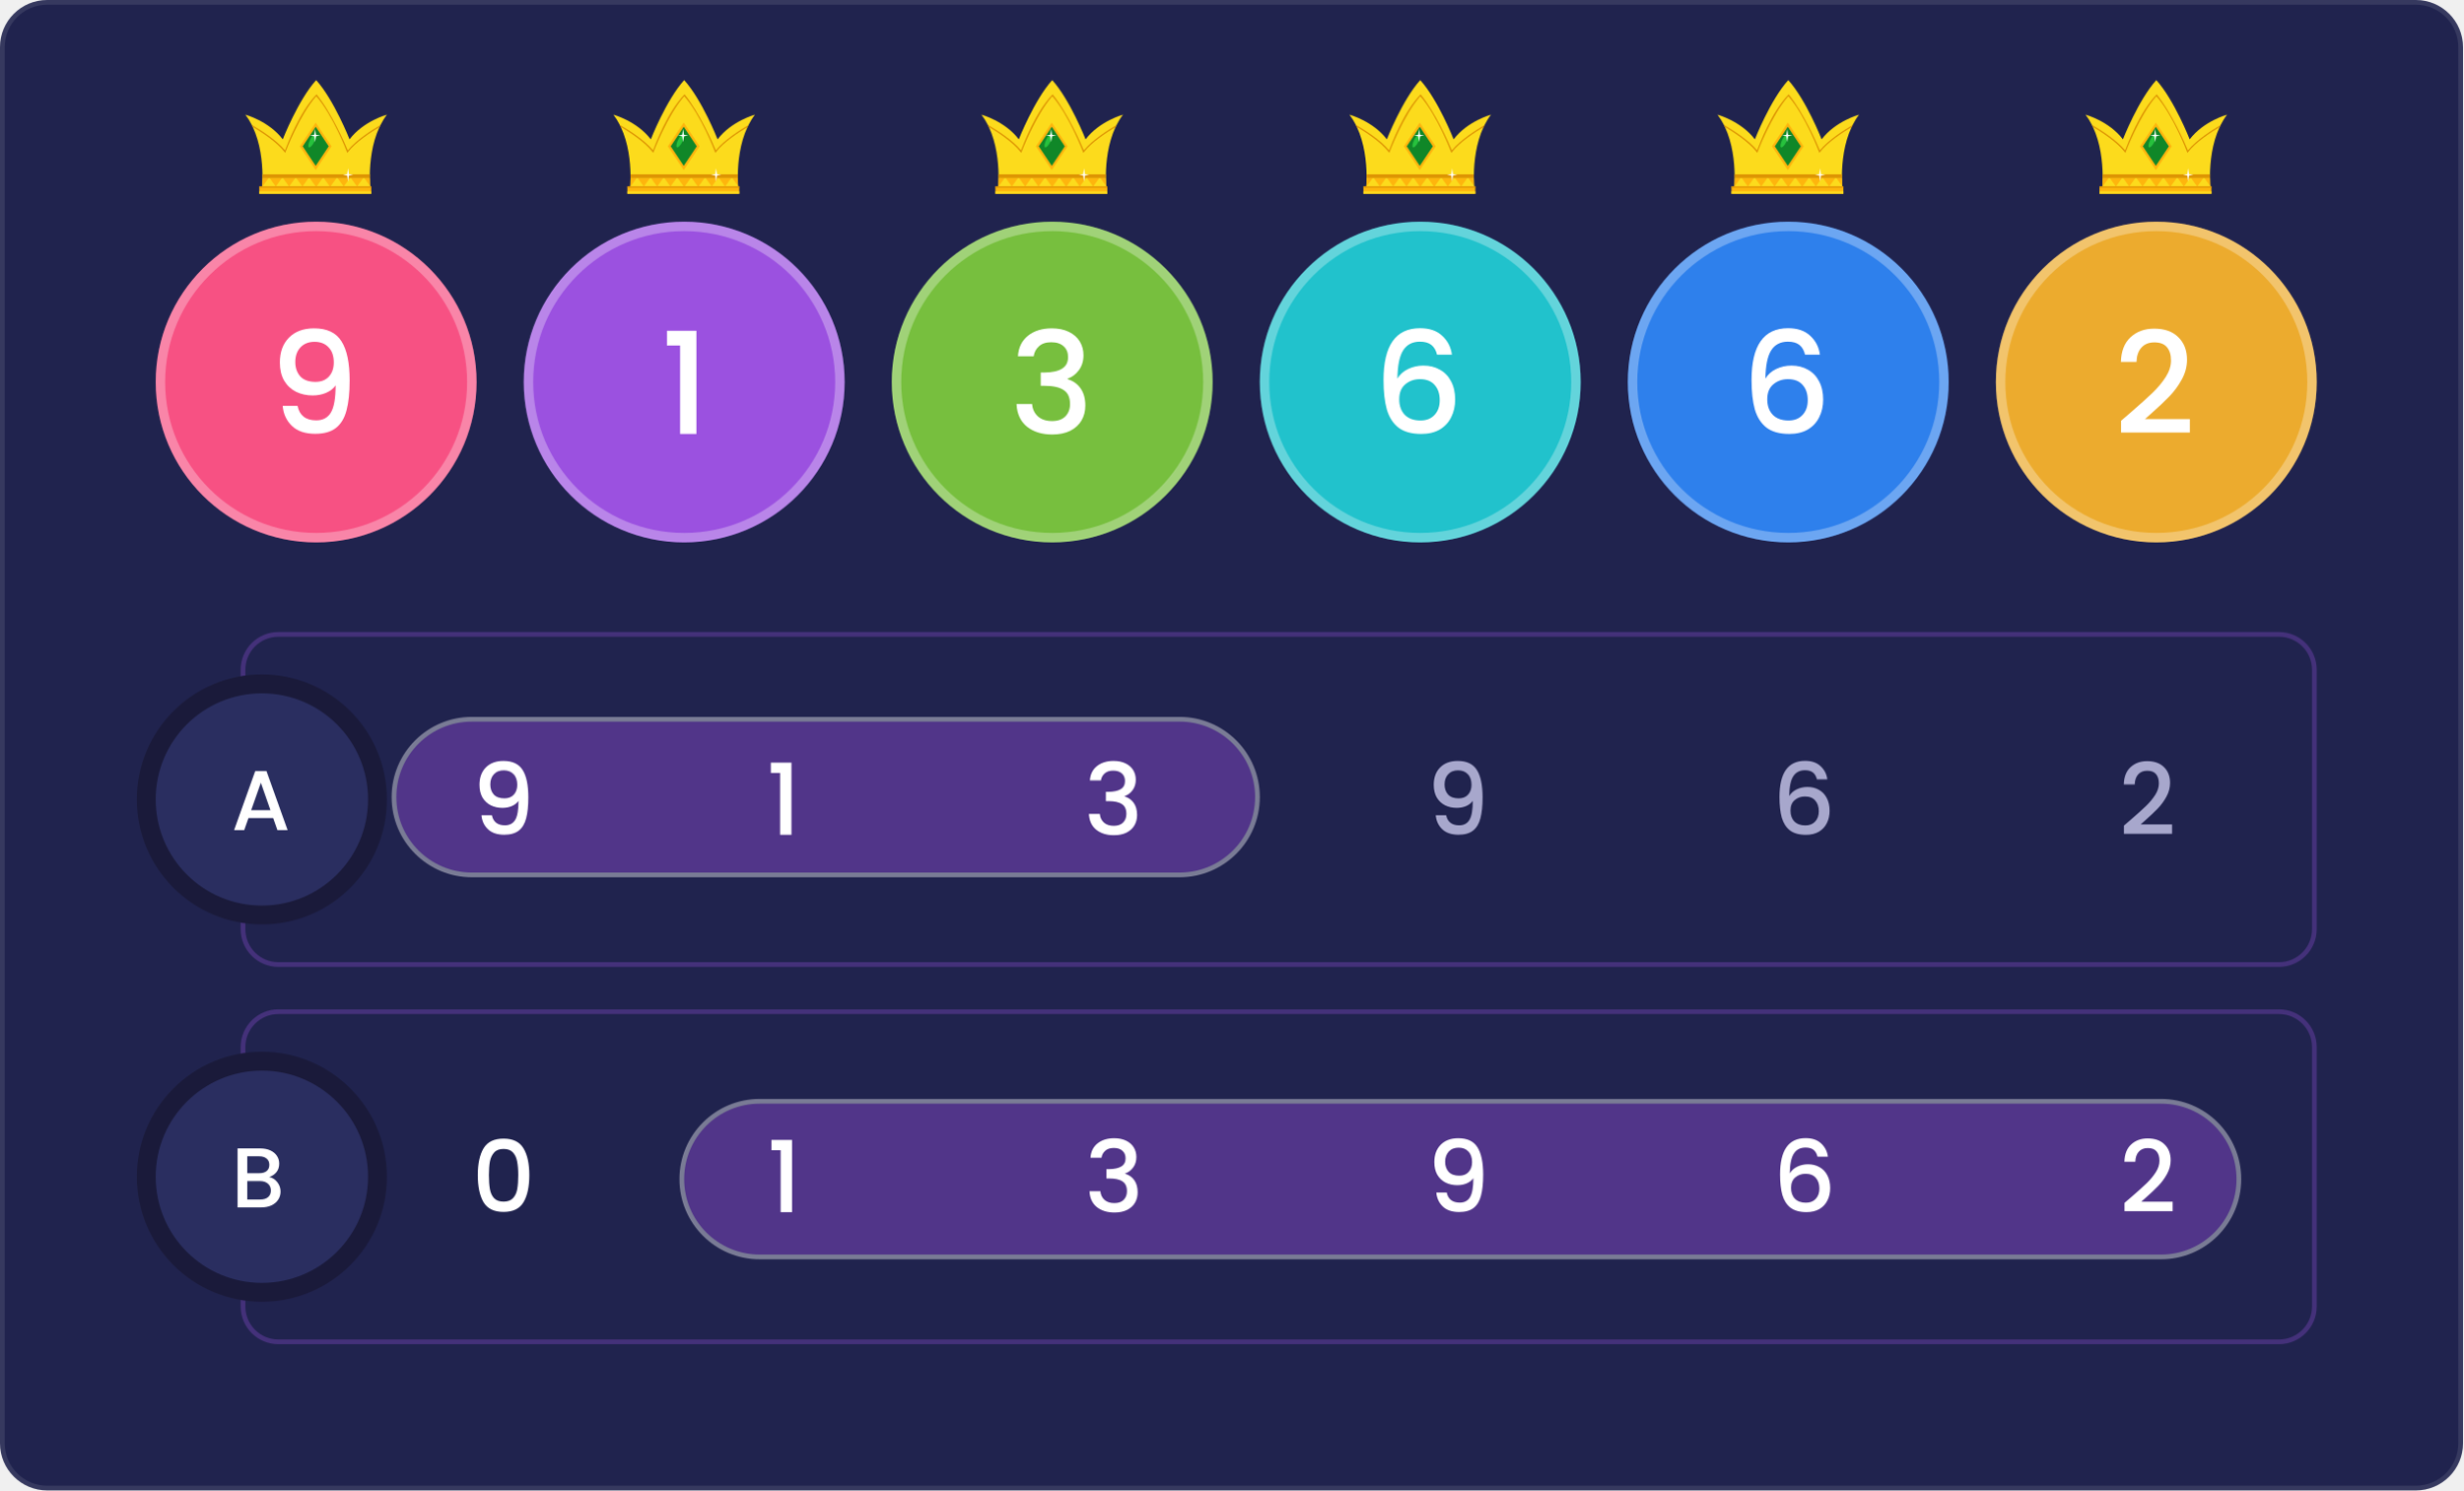
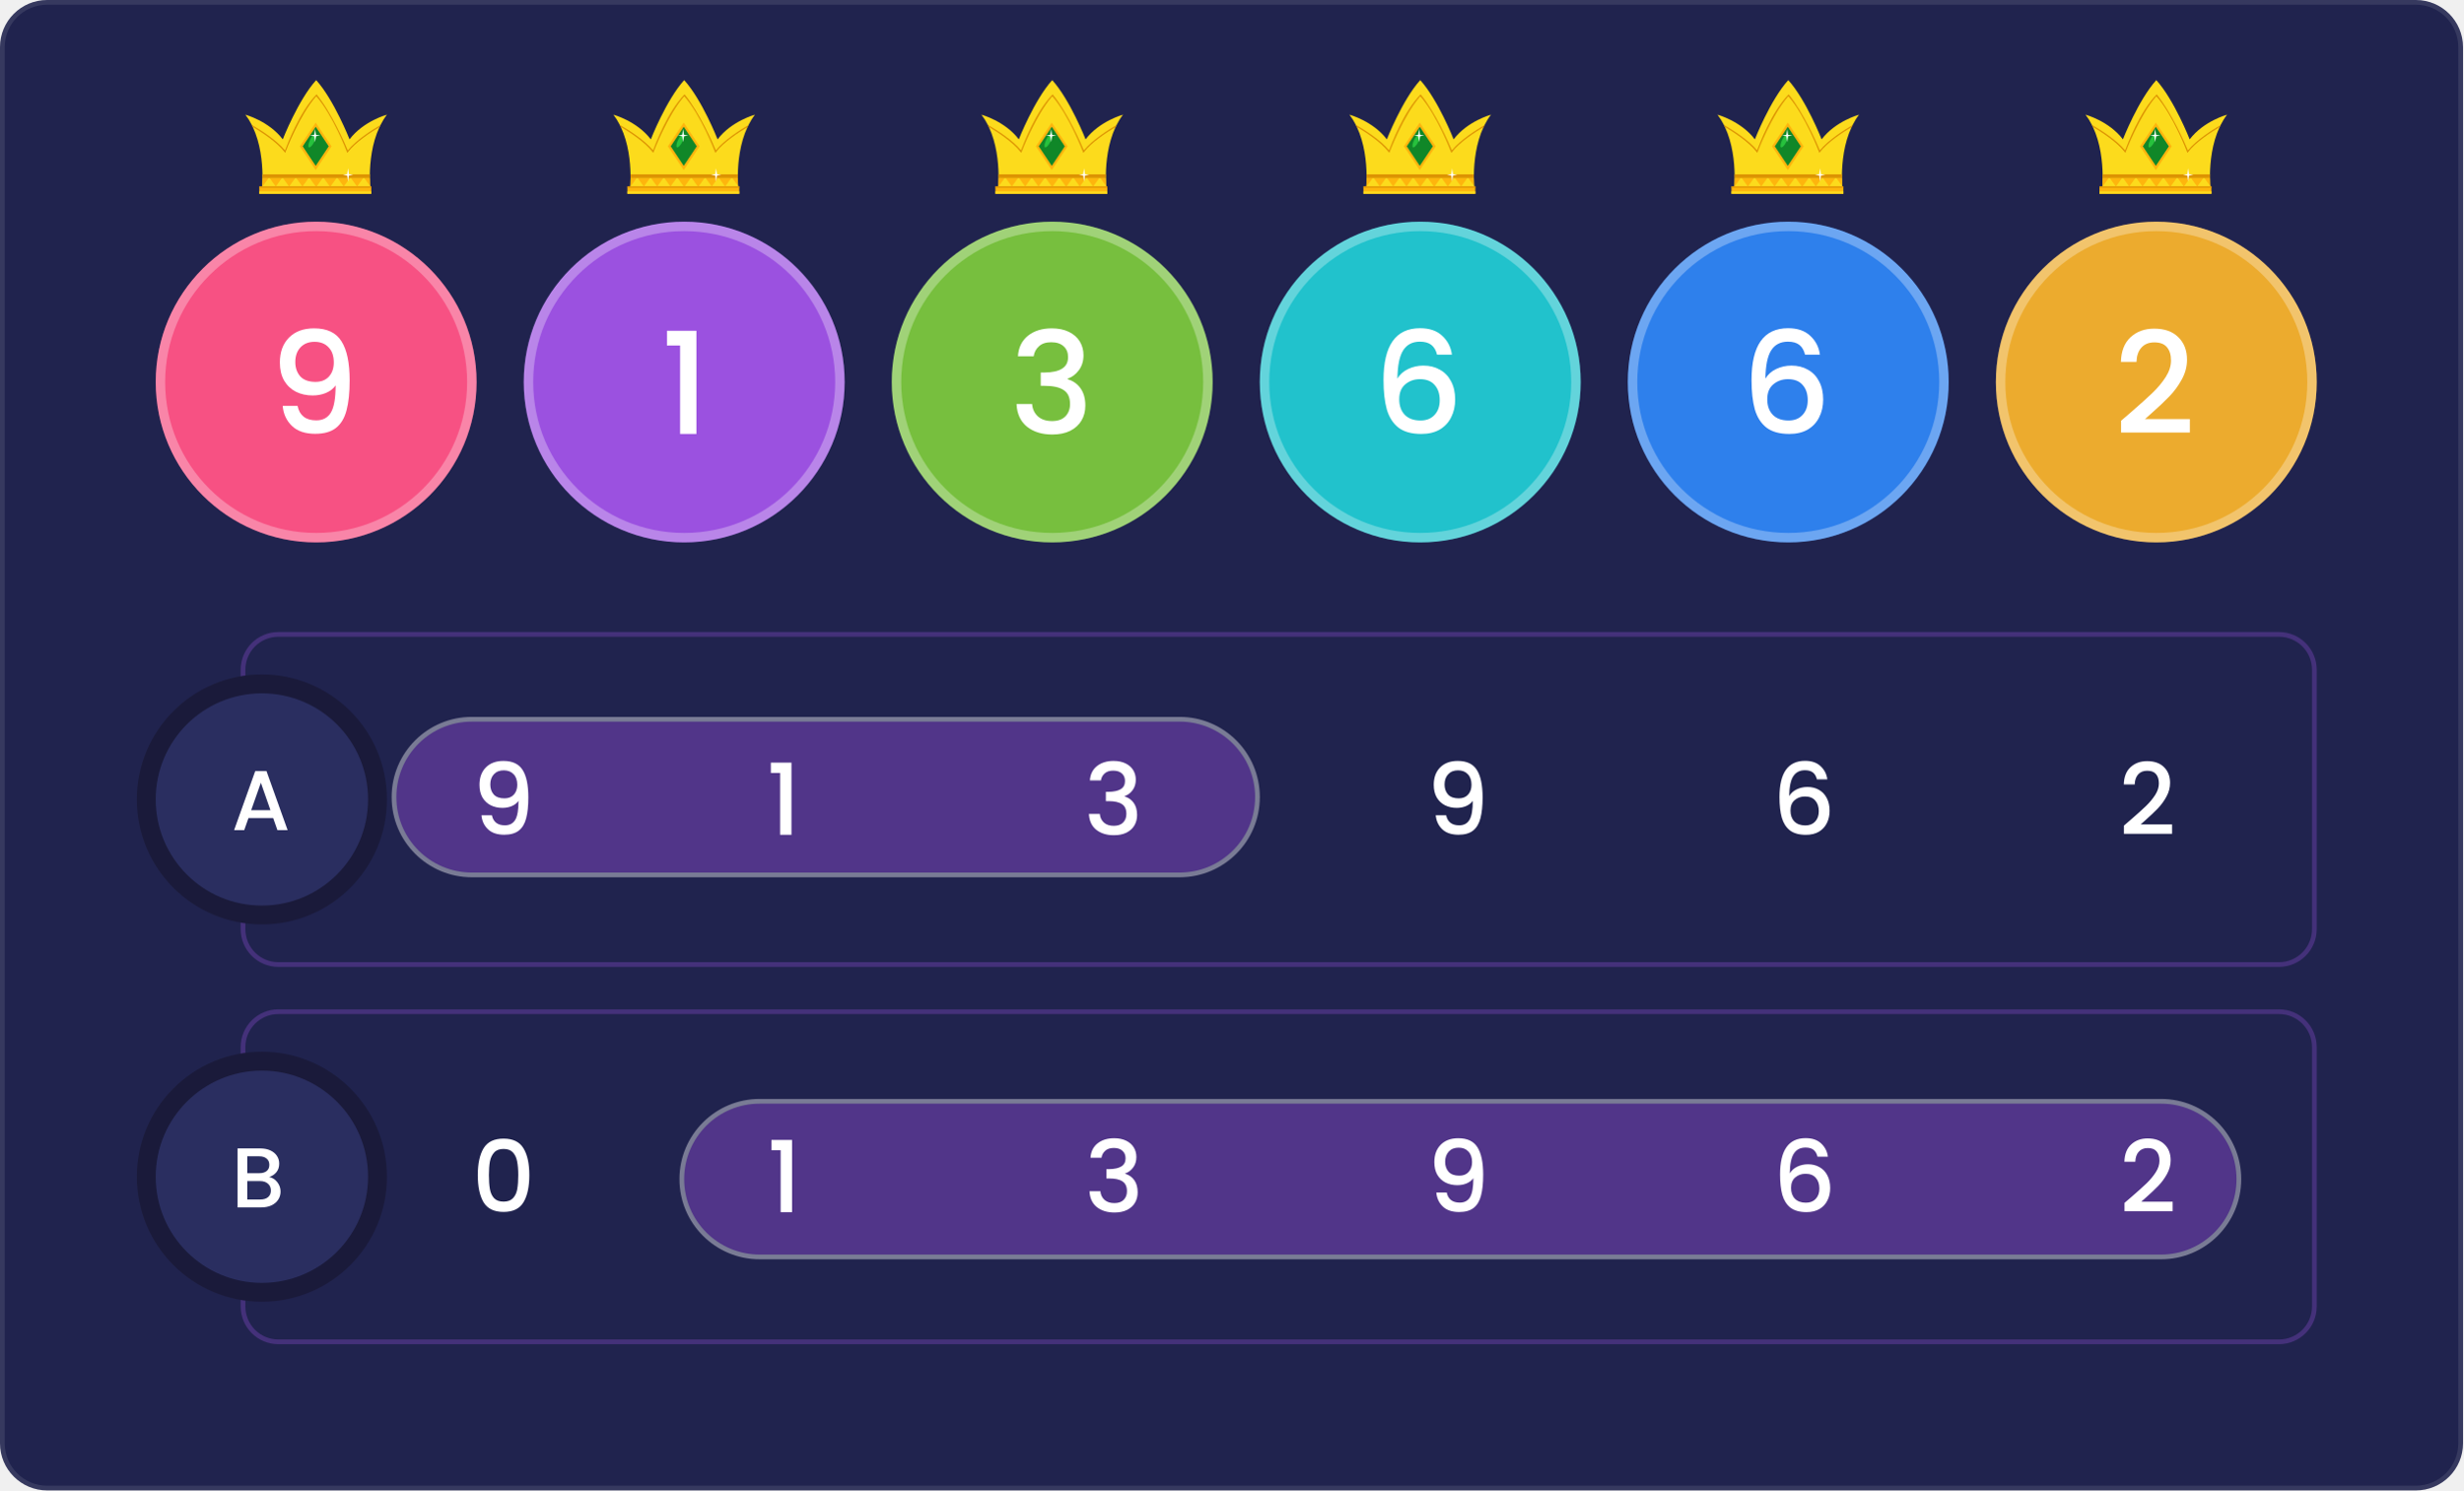
<svg xmlns="http://www.w3.org/2000/svg" width="522" height="316" viewBox="0 0 522 316" fill="none">
  <rect width="522" height="316" rx="10" fill="#20234E" />
  <rect x="0.5" y="0.5" width="521" height="315" rx="9.5" stroke="white" stroke-opacity="0.1" />
  <circle cx="67" cy="81" r="34" fill="#F75183" />
  <circle cx="67" cy="81" r="33" stroke="white" stroke-opacity="0.3" stroke-width="2" />
  <path d="M63.06 86.06C63.26 87.06 63.69 87.82 64.35 88.34C65.01 88.86 65.9 89.12 67.02 89.12C68.44 89.12 69.48 88.56 70.14 87.44C70.8 86.32 71.13 84.41 71.13 81.71C70.65 82.39 69.97 82.92 69.09 83.3C68.23 83.66 67.29 83.84 66.27 83.84C64.97 83.84 63.79 83.58 62.73 83.06C61.67 82.52 60.83 81.73 60.21 80.69C59.61 79.63 59.31 78.35 59.31 76.85C59.31 74.65 59.95 72.9 61.23 71.6C62.53 70.28 64.31 69.62 66.57 69.62C69.29 69.62 71.22 70.53 72.36 72.35C73.52 74.15 74.1 76.92 74.1 80.66C74.1 83.24 73.88 85.35 73.44 86.99C73.02 88.63 72.28 89.87 71.22 90.71C70.16 91.55 68.69 91.97 66.81 91.97C64.67 91.97 63.02 91.41 61.86 90.29C60.7 89.17 60.05 87.76 59.91 86.06H63.06ZM66.87 80.96C68.07 80.96 69.01 80.59 69.69 79.85C70.39 79.09 70.74 78.09 70.74 76.85C70.74 75.47 70.37 74.4 69.63 73.64C68.91 72.86 67.92 72.47 66.66 72.47C65.4 72.47 64.4 72.87 63.66 73.67C62.94 74.45 62.58 75.48 62.58 76.76C62.58 77.98 62.93 78.99 63.63 79.79C64.35 80.57 65.43 80.96 66.87 80.96Z" fill="white" />
  <circle cx="145" cy="81" r="34" fill="#9B51E0" />
  <circle cx="145" cy="81" r="33" stroke="white" stroke-opacity="0.3" stroke-width="2" />
  <path d="M141.35 73.25V70.13H147.59V92H144.14V73.25H141.35Z" fill="white" />
  <circle cx="223" cy="81" r="34" fill="#77BF3E" />
  <circle cx="223" cy="81" r="33" stroke="white" stroke-opacity="0.3" stroke-width="2" />
  <path d="M215.74 75.53C215.86 73.67 216.57 72.22 217.87 71.18C219.19 70.14 220.87 69.62 222.91 69.62C224.31 69.62 225.52 69.87 226.54 70.37C227.56 70.87 228.33 71.55 228.85 72.41C229.37 73.27 229.63 74.24 229.63 75.32C229.63 76.56 229.3 77.62 228.64 78.5C227.98 79.38 227.19 79.97 226.27 80.27V80.39C227.45 80.75 228.37 81.41 229.03 82.37C229.69 83.31 230.02 84.52 230.02 86C230.02 87.18 229.75 88.23 229.21 89.15C228.67 90.07 227.87 90.8 226.81 91.34C225.75 91.86 224.48 92.12 223 92.12C220.84 92.12 219.06 91.57 217.66 90.47C216.28 89.35 215.54 87.75 215.44 85.67H218.74C218.82 86.73 219.23 87.6 219.97 88.28C220.71 88.94 221.71 89.27 222.97 89.27C224.19 89.27 225.13 88.94 225.79 88.28C226.45 87.6 226.78 86.73 226.78 85.67C226.78 84.27 226.33 83.28 225.43 82.7C224.55 82.1 223.19 81.8 221.35 81.8H220.57V78.98H221.38C223 78.96 224.23 78.69 225.07 78.17C225.93 77.65 226.36 76.83 226.36 75.71C226.36 74.75 226.05 73.99 225.43 73.43C224.81 72.85 223.93 72.56 222.79 72.56C221.67 72.56 220.8 72.85 220.18 73.43C219.56 73.99 219.19 74.69 219.07 75.53H215.74Z" fill="white" />
  <circle cx="301" cy="81" r="34" fill="#21C2CC" />
  <circle cx="301" cy="81" r="33" stroke="white" stroke-opacity="0.3" stroke-width="2" />
  <path d="M304.56 75.2C304.34 74.28 303.94 73.59 303.36 73.13C302.78 72.67 301.97 72.44 300.93 72.44C299.35 72.44 298.17 73.05 297.39 74.27C296.61 75.47 296.2 77.47 296.16 80.27C296.68 79.39 297.44 78.71 298.44 78.23C299.44 77.75 300.52 77.51 301.68 77.51C303 77.51 304.16 77.8 305.16 78.38C306.18 78.94 306.97 79.76 307.53 80.84C308.11 81.92 308.4 83.21 308.4 84.71C308.4 86.11 308.12 87.36 307.56 88.46C307.02 89.56 306.21 90.43 305.13 91.07C304.05 91.69 302.75 92 301.23 92C299.17 92 297.55 91.55 296.37 90.65C295.21 89.73 294.39 88.44 293.91 86.78C293.45 85.12 293.22 83.05 293.22 80.57C293.22 73.25 295.8 69.59 300.96 69.59C302.96 69.59 304.53 70.13 305.67 71.21C306.83 72.29 307.51 73.62 307.71 75.2H304.56ZM300.93 80.39C299.71 80.39 298.67 80.76 297.81 81.5C296.97 82.22 296.55 83.27 296.55 84.65C296.55 86.03 296.94 87.13 297.72 87.95C298.52 88.75 299.63 89.15 301.05 89.15C302.31 89.15 303.3 88.76 304.02 87.98C304.76 87.2 305.13 86.16 305.13 84.86C305.13 83.5 304.77 82.42 304.05 81.62C303.35 80.8 302.31 80.39 300.93 80.39Z" fill="white" />
  <circle cx="379" cy="81" r="34" fill="#2E80EC" />
  <circle cx="379" cy="81" r="33" stroke="white" stroke-opacity="0.3" stroke-width="2" />
  <path d="M382.56 75.2C382.34 74.28 381.94 73.59 381.36 73.13C380.78 72.67 379.97 72.44 378.93 72.44C377.35 72.44 376.17 73.05 375.39 74.27C374.61 75.47 374.2 77.47 374.16 80.27C374.68 79.39 375.44 78.71 376.44 78.23C377.44 77.75 378.52 77.51 379.68 77.51C381 77.51 382.16 77.8 383.16 78.38C384.18 78.94 384.97 79.76 385.53 80.84C386.11 81.92 386.4 83.21 386.4 84.71C386.4 86.11 386.12 87.36 385.56 88.46C385.02 89.56 384.21 90.43 383.13 91.07C382.05 91.69 380.75 92 379.23 92C377.17 92 375.55 91.55 374.37 90.65C373.21 89.73 372.39 88.44 371.91 86.78C371.45 85.12 371.22 83.05 371.22 80.57C371.22 73.25 373.8 69.59 378.96 69.59C380.96 69.59 382.53 70.13 383.67 71.21C384.83 72.29 385.51 73.62 385.71 75.2H382.56ZM378.93 80.39C377.71 80.39 376.67 80.76 375.81 81.5C374.97 82.22 374.55 83.27 374.55 84.65C374.55 86.03 374.94 87.13 375.72 87.95C376.52 88.75 377.63 89.15 379.05 89.15C380.31 89.15 381.3 88.76 382.02 87.98C382.76 87.2 383.13 86.16 383.13 84.86C383.13 83.5 382.77 82.42 382.05 81.62C381.35 80.8 380.31 80.39 378.93 80.39Z" fill="white" />
  <circle cx="457" cy="81" r="34" fill="#ECAB2E" />
  <circle cx="457" cy="81" r="33" stroke="white" stroke-opacity="0.3" stroke-width="2" />
  <path d="M451.69 87.35C453.61 85.69 455.12 84.33 456.22 83.27C457.34 82.19 458.27 81.07 459.01 79.91C459.75 78.75 460.12 77.59 460.12 76.43C460.12 75.23 459.83 74.29 459.25 73.61C458.69 72.93 457.8 72.59 456.58 72.59C455.4 72.59 454.48 72.97 453.82 73.73C453.18 74.47 452.84 75.47 452.8 76.73H449.5C449.56 74.45 450.24 72.71 451.54 71.51C452.86 70.29 454.53 69.68 456.55 69.68C458.73 69.68 460.43 70.28 461.65 71.48C462.89 72.68 463.51 74.28 463.51 76.28C463.51 77.72 463.14 79.11 462.4 80.45C461.68 81.77 460.81 82.96 459.79 84.02C458.79 85.06 457.51 86.27 455.95 87.65L454.6 88.85H464.11V91.7H449.53V89.21L451.69 87.35Z" fill="white" />
  <path d="M82 24.308C81.474 25 81.023 25.735 80.638 26.5C80.564 26.645 80.491 26.792 80.424 26.936C78.797 30.4 78.41 34.345 78.374 37.071C78.369 37.257 78.369 37.45 78.369 37.623C78.371 38.722 78.428 39.539 78.469 40.055H55.533C55.574 39.539 55.631 38.722 55.634 37.623C55.634 37.45 55.634 37.265 55.629 37.079C55.592 34.35 55.203 30.382 53.563 26.91C53.496 26.764 53.423 26.616 53.349 26.47C52.965 25.714 52.518 24.989 52 24.308C52 24.308 56.969 25.652 59.925 29.546C59.925 29.546 63.182 21.214 67.001 16.984C70.821 21.216 74.075 29.546 74.075 29.546C77.031 25.652 82 24.308 82 24.308Z" fill="#FCDB1C" />
  <path d="M78.469 40.053H55.535C55.576 39.537 55.633 38.764 55.636 37.732H78.374C78.374 38.764 78.43 39.537 78.469 40.053Z" fill="#FEB50D" />
  <path d="M70.263 31.024L66.903 36.06L66.733 35.805L63.543 31.024L66.733 26.242L66.903 25.987L70.263 31.024Z" fill="#FEB50D" />
  <path d="M69.666 31.024L66.904 35.166L66.765 34.954L64.143 31.024L66.765 27.094L66.904 26.882L69.666 31.024Z" fill="#108728" />
  <path d="M66.623 30.023C66.236 30.812 65.722 31.354 65.48 31.235C65.238 31.116 65.354 30.379 65.741 29.59C66.127 28.801 66.641 28.259 66.883 28.378C67.125 28.499 67.009 29.236 66.623 30.023Z" fill="#27C13D" />
  <path d="M80.642 26.503C80.567 26.648 80.495 26.795 80.428 26.939C78.594 28.033 75.34 30.145 73.743 32.234L73.596 32.427L73.511 32.198C73.48 32.118 70.597 24.507 67.013 20.399C63.433 24.51 60.558 32.11 60.524 32.192L60.441 32.419L60.294 32.226C58.685 30.119 55.387 27.989 53.564 26.906C53.497 26.759 53.424 26.612 53.35 26.467C55.039 27.447 58.595 29.655 60.395 31.875C60.908 30.56 63.469 23.71 67.079 20V20.005C70.174 23.718 73.186 30.565 73.702 31.883C75.484 29.681 78.937 27.496 80.642 26.503Z" fill="#DD9403" />
  <path d="M55.627 39.537L57.032 37.6L58.435 39.537H55.627Z" fill="#FCDB1C" />
  <path d="M58.453 39.537L59.856 37.6L61.259 39.537H58.453Z" fill="#FCDB1C" />
  <path d="M61.275 39.537L62.678 37.6L64.081 39.537H61.275Z" fill="#FCDB1C" />
  <path d="M64.102 39.537L65.504 37.6L66.91 39.537H64.102Z" fill="#FCDB1C" />
  <path d="M67.088 39.537L68.491 37.6L69.894 39.537H67.088Z" fill="#FCDB1C" />
  <path d="M70.031 39.537L71.434 37.6L72.837 39.537H70.031Z" fill="#FCDB1C" />
  <path d="M72.853 39.537L74.256 37.6L75.662 39.537H72.853Z" fill="#FCDB1C" />
  <path d="M75.68 39.537L77.085 37.6L78.488 39.537H75.68Z" fill="#FCDB1C" />
  <path d="M78.371 36.959C78.366 37.217 78.366 37.474 78.366 37.732H55.628C55.628 37.474 55.628 37.217 55.623 36.959H78.371Z" fill="#DD9403" />
  <path d="M78.683 39.537H54.957V41.084H78.683V39.537Z" fill="#FEB50D" />
  <path d="M78.683 40.568H54.957V41.084H78.683V40.568Z" fill="#FCDB1C" />
  <path d="M78.683 39.538H54.957V39.795H78.683V39.538Z" fill="#DD9403" />
  <path d="M73.944 37.209L74.86 37.07L73.944 36.933L73.756 35.685L73.568 36.933L72.652 37.07L73.568 37.209L73.756 38.455L73.944 37.209Z" fill="white" />
  <path d="M66.96 28.878L67.876 28.741L66.96 28.602L66.772 27.356L66.584 28.602L65.668 28.741L66.584 28.878L66.772 30.124L66.96 28.878Z" fill="white" />
  <path d="M160 24.308C159.474 25 159.023 25.735 158.638 26.5C158.564 26.645 158.491 26.792 158.424 26.936C156.797 30.4 156.41 34.345 156.374 37.071C156.369 37.257 156.369 37.45 156.369 37.623C156.372 38.722 156.428 39.539 156.47 40.055H133.533C133.574 39.539 133.631 38.722 133.634 37.623C133.634 37.45 133.634 37.265 133.628 37.079C133.592 34.35 133.203 30.382 131.563 26.91C131.496 26.764 131.424 26.616 131.349 26.47C130.964 25.714 130.518 24.989 130 24.308C130 24.308 134.969 25.652 137.925 29.546C137.925 29.546 141.182 21.214 145.001 16.984C148.821 21.216 152.075 29.546 152.075 29.546C155.031 25.652 160 24.308 160 24.308Z" fill="#FCDB1C" />
  <path d="M156.469 40.053H133.535C133.576 39.537 133.633 38.764 133.636 37.732H156.374C156.374 38.764 156.43 39.537 156.469 40.053Z" fill="#FEB50D" />
  <path d="M148.264 31.024L144.903 36.06L144.733 35.805L141.543 31.024L144.733 26.242L144.903 25.987L148.264 31.024Z" fill="#FEB50D" />
  <path d="M147.667 31.024L144.905 35.166L144.765 34.954L142.143 31.024L144.765 27.094L144.905 26.882L147.667 31.024Z" fill="#108728" />
  <path d="M144.623 30.023C144.236 30.812 143.722 31.354 143.48 31.235C143.238 31.116 143.354 30.379 143.741 29.59C144.127 28.801 144.641 28.259 144.883 28.378C145.125 28.499 145.009 29.236 144.623 30.023Z" fill="#27C13D" />
  <path d="M158.642 26.503C158.567 26.648 158.495 26.795 158.428 26.939C156.594 28.033 153.34 30.145 151.743 32.234L151.596 32.427L151.511 32.198C151.48 32.118 148.597 24.507 145.012 20.399C141.433 24.51 138.558 32.11 138.524 32.192L138.442 32.419L138.295 32.226C136.685 30.119 133.387 27.989 131.564 26.906C131.497 26.759 131.424 26.612 131.35 26.467C133.039 27.447 136.595 29.655 138.395 31.875C138.908 30.56 141.469 23.71 145.08 20V20.005C148.174 23.718 151.186 30.565 151.702 31.883C153.484 29.681 156.937 27.496 158.642 26.503Z" fill="#DD9403" />
  <path d="M133.627 39.537L135.032 37.6L136.435 39.537H133.627Z" fill="#FCDB1C" />
  <path d="M136.453 39.537L137.856 37.6L139.259 39.537H136.453Z" fill="#FCDB1C" />
  <path d="M139.275 39.537L140.678 37.6L142.081 39.537H139.275Z" fill="#FCDB1C" />
  <path d="M142.102 39.537L143.504 37.6L144.91 39.537H142.102Z" fill="#FCDB1C" />
  <path d="M145.088 39.537L146.491 37.6L147.894 39.537H145.088Z" fill="#FCDB1C" />
  <path d="M148.031 39.537L149.434 37.6L150.837 39.537H148.031Z" fill="#FCDB1C" />
  <path d="M150.854 39.537L152.256 37.6L153.662 39.537H150.854Z" fill="#FCDB1C" />
  <path d="M153.68 39.537L155.085 37.6L156.488 39.537H153.68Z" fill="#FCDB1C" />
  <path d="M156.371 36.959C156.366 37.217 156.366 37.474 156.366 37.732H133.628C133.628 37.474 133.628 37.217 133.623 36.959H156.371Z" fill="#DD9403" />
  <path d="M156.683 39.537H132.957V41.084H156.683V39.537Z" fill="#FEB50D" />
  <path d="M156.683 40.568H132.957V41.084H156.683V40.568Z" fill="#FCDB1C" />
  <path d="M156.683 39.538H132.957V39.795H156.683V39.538Z" fill="#DD9403" />
  <path d="M151.944 37.209L152.86 37.07L151.944 36.933L151.756 35.685L151.568 36.933L150.652 37.07L151.568 37.209L151.756 38.455L151.944 37.209Z" fill="white" />
  <path d="M144.96 28.878L145.875 28.741L144.96 28.602L144.772 27.356L144.583 28.602L143.668 28.741L144.583 28.878L144.772 30.124L144.96 28.878Z" fill="white" />
  <path d="M238 24.308C237.474 25 237.023 25.735 236.638 26.5C236.564 26.645 236.491 26.792 236.424 26.936C234.797 30.4 234.41 34.345 234.374 37.071C234.369 37.257 234.369 37.45 234.369 37.623C234.372 38.722 234.428 39.539 234.47 40.055H211.533C211.574 39.539 211.631 38.722 211.634 37.623C211.634 37.45 211.634 37.265 211.628 37.079C211.592 34.35 211.203 30.382 209.563 26.91C209.496 26.764 209.424 26.616 209.349 26.47C208.964 25.714 208.518 24.989 208 24.308C208 24.308 212.969 25.652 215.925 29.546C215.925 29.546 219.182 21.214 223.001 16.984C226.821 21.216 230.075 29.546 230.075 29.546C233.031 25.652 238 24.308 238 24.308Z" fill="#FCDB1C" />
  <path d="M234.469 40.053H211.535C211.576 39.537 211.633 38.764 211.636 37.732H234.374C234.374 38.764 234.43 39.537 234.469 40.053Z" fill="#FEB50D" />
  <path d="M226.264 31.024L222.903 36.06L222.733 35.805L219.543 31.024L222.733 26.242L222.903 25.987L226.264 31.024Z" fill="#FEB50D" />
  <path d="M225.667 31.024L222.905 35.166L222.765 34.954L220.143 31.024L222.765 27.094L222.905 26.882L225.667 31.024Z" fill="#108728" />
  <path d="M222.623 30.023C222.236 30.812 221.722 31.354 221.48 31.235C221.238 31.116 221.354 30.379 221.741 29.59C222.127 28.801 222.641 28.259 222.883 28.378C223.125 28.499 223.009 29.236 222.623 30.023Z" fill="#27C13D" />
  <path d="M236.642 26.503C236.567 26.648 236.495 26.795 236.428 26.939C234.594 28.033 231.34 30.145 229.743 32.234L229.596 32.427L229.511 32.198C229.48 32.118 226.597 24.507 223.012 20.399C219.433 24.51 216.558 32.11 216.524 32.192L216.442 32.419L216.295 32.226C214.685 30.119 211.387 27.989 209.564 26.906C209.497 26.759 209.424 26.612 209.35 26.467C211.039 27.447 214.595 29.655 216.395 31.875C216.908 30.56 219.469 23.71 223.08 20V20.005C226.174 23.718 229.186 30.565 229.702 31.883C231.484 29.681 234.937 27.496 236.642 26.503Z" fill="#DD9403" />
  <path d="M211.627 39.537L213.032 37.6L214.435 39.537H211.627Z" fill="#FCDB1C" />
  <path d="M214.453 39.537L215.856 37.6L217.259 39.537H214.453Z" fill="#FCDB1C" />
  <path d="M217.275 39.537L218.678 37.6L220.081 39.537H217.275Z" fill="#FCDB1C" />
  <path d="M220.102 39.537L221.504 37.6L222.91 39.537H220.102Z" fill="#FCDB1C" />
  <path d="M223.088 39.537L224.491 37.6L225.894 39.537H223.088Z" fill="#FCDB1C" />
  <path d="M226.031 39.537L227.434 37.6L228.837 39.537H226.031Z" fill="#FCDB1C" />
  <path d="M228.854 39.537L230.256 37.6L231.662 39.537H228.854Z" fill="#FCDB1C" />
  <path d="M231.68 39.537L233.085 37.6L234.488 39.537H231.68Z" fill="#FCDB1C" />
  <path d="M234.371 36.959C234.366 37.217 234.366 37.474 234.366 37.732H211.628C211.628 37.474 211.628 37.217 211.623 36.959H234.371Z" fill="#DD9403" />
  <path d="M234.683 39.537H210.957V41.084H234.683V39.537Z" fill="#FEB50D" />
  <path d="M234.683 40.568H210.957V41.084H234.683V40.568Z" fill="#FCDB1C" />
  <path d="M234.683 39.538H210.957V39.795H234.683V39.538Z" fill="#DD9403" />
  <path d="M229.944 37.209L230.86 37.07L229.944 36.933L229.756 35.685L229.568 36.933L228.652 37.07L229.568 37.209L229.756 38.455L229.944 37.209Z" fill="white" />
  <path d="M222.96 28.878L223.875 28.741L222.96 28.602L222.772 27.356L222.583 28.602L221.668 28.741L222.583 28.878L222.772 30.124L222.96 28.878Z" fill="white" />
  <path d="M316 24.308C315.474 25 315.023 25.735 314.638 26.5C314.564 26.645 314.491 26.792 314.424 26.936C312.797 30.4 312.41 34.345 312.374 37.071C312.369 37.257 312.369 37.45 312.369 37.623C312.372 38.722 312.428 39.539 312.47 40.055H289.533C289.574 39.539 289.631 38.722 289.634 37.623C289.634 37.45 289.634 37.265 289.628 37.079C289.592 34.35 289.203 30.382 287.563 26.91C287.496 26.764 287.424 26.616 287.349 26.47C286.964 25.714 286.518 24.989 286 24.308C286 24.308 290.969 25.652 293.925 29.546C293.925 29.546 297.182 21.214 301.001 16.984C304.821 21.216 308.075 29.546 308.075 29.546C311.031 25.652 316 24.308 316 24.308Z" fill="#FCDB1C" />
  <path d="M312.469 40.053H289.535C289.576 39.537 289.633 38.764 289.636 37.732H312.374C312.374 38.764 312.43 39.537 312.469 40.053Z" fill="#FEB50D" />
  <path d="M304.264 31.024L300.903 36.06L300.733 35.805L297.543 31.024L300.733 26.242L300.903 25.987L304.264 31.024Z" fill="#FEB50D" />
  <path d="M303.667 31.024L300.905 35.166L300.765 34.954L298.143 31.024L300.765 27.094L300.905 26.882L303.667 31.024Z" fill="#108728" />
  <path d="M300.623 30.023C300.236 30.812 299.722 31.354 299.48 31.235C299.238 31.116 299.354 30.379 299.741 29.59C300.127 28.801 300.641 28.259 300.883 28.378C301.125 28.499 301.009 29.236 300.623 30.023Z" fill="#27C13D" />
  <path d="M314.642 26.503C314.567 26.648 314.495 26.795 314.428 26.939C312.594 28.033 309.34 30.145 307.743 32.234L307.596 32.427L307.511 32.198C307.48 32.118 304.597 24.507 301.012 20.399C297.433 24.51 294.558 32.11 294.524 32.192L294.442 32.419L294.295 32.226C292.685 30.119 289.387 27.989 287.564 26.906C287.497 26.759 287.424 26.612 287.35 26.467C289.039 27.447 292.595 29.655 294.395 31.875C294.908 30.56 297.469 23.71 301.08 20V20.005C304.174 23.718 307.186 30.565 307.702 31.883C309.484 29.681 312.937 27.496 314.642 26.503Z" fill="#DD9403" />
  <path d="M289.627 39.537L291.032 37.6L292.435 39.537H289.627Z" fill="#FCDB1C" />
  <path d="M292.453 39.537L293.856 37.6L295.259 39.537H292.453Z" fill="#FCDB1C" />
  <path d="M295.275 39.537L296.678 37.6L298.081 39.537H295.275Z" fill="#FCDB1C" />
  <path d="M298.102 39.537L299.504 37.6L300.91 39.537H298.102Z" fill="#FCDB1C" />
  <path d="M301.088 39.537L302.491 37.6L303.894 39.537H301.088Z" fill="#FCDB1C" />
  <path d="M304.031 39.537L305.434 37.6L306.837 39.537H304.031Z" fill="#FCDB1C" />
  <path d="M306.854 39.537L308.256 37.6L309.662 39.537H306.854Z" fill="#FCDB1C" />
  <path d="M309.68 39.537L311.085 37.6L312.488 39.537H309.68Z" fill="#FCDB1C" />
  <path d="M312.371 36.959C312.366 37.217 312.366 37.474 312.366 37.732H289.628C289.628 37.474 289.628 37.217 289.623 36.959H312.371Z" fill="#DD9403" />
  <path d="M312.683 39.537H288.957V41.084H312.683V39.537Z" fill="#FEB50D" />
  <path d="M312.683 40.568H288.957V41.084H312.683V40.568Z" fill="#FCDB1C" />
  <path d="M312.683 39.538H288.957V39.795H312.683V39.538Z" fill="#DD9403" />
  <path d="M307.944 37.209L308.86 37.07L307.944 36.933L307.756 35.685L307.568 36.933L306.652 37.07L307.568 37.209L307.756 38.455L307.944 37.209Z" fill="white" />
  <path d="M300.96 28.878L301.875 28.741L300.96 28.602L300.772 27.356L300.583 28.602L299.668 28.741L300.583 28.878L300.772 30.124L300.96 28.878Z" fill="white" />
  <path d="M394 24.308C393.474 25 393.023 25.735 392.638 26.5C392.564 26.645 392.491 26.792 392.424 26.936C390.797 30.4 390.41 34.345 390.374 37.071C390.369 37.257 390.369 37.45 390.369 37.623C390.372 38.722 390.428 39.539 390.47 40.055H367.533C367.574 39.539 367.631 38.722 367.634 37.623C367.634 37.45 367.634 37.265 367.628 37.079C367.592 34.35 367.203 30.382 365.563 26.91C365.496 26.764 365.424 26.616 365.349 26.47C364.964 25.714 364.518 24.989 364 24.308C364 24.308 368.969 25.652 371.925 29.546C371.925 29.546 375.182 21.214 379.001 16.984C382.821 21.216 386.075 29.546 386.075 29.546C389.031 25.652 394 24.308 394 24.308Z" fill="#FCDB1C" />
  <path d="M390.469 40.053H367.535C367.576 39.537 367.633 38.764 367.636 37.732H390.374C390.374 38.764 390.43 39.537 390.469 40.053Z" fill="#FEB50D" />
  <path d="M382.264 31.024L378.903 36.06L378.733 35.805L375.543 31.024L378.733 26.242L378.903 25.987L382.264 31.024Z" fill="#FEB50D" />
  <path d="M381.667 31.024L378.905 35.166L378.765 34.954L376.143 31.024L378.765 27.094L378.905 26.882L381.667 31.024Z" fill="#108728" />
  <path d="M378.623 30.023C378.236 30.812 377.722 31.354 377.48 31.235C377.238 31.116 377.354 30.379 377.741 29.59C378.127 28.801 378.641 28.259 378.883 28.378C379.125 28.499 379.009 29.236 378.623 30.023Z" fill="#27C13D" />
  <path d="M392.642 26.503C392.567 26.648 392.495 26.795 392.428 26.939C390.594 28.033 387.34 30.145 385.743 32.234L385.596 32.427L385.511 32.198C385.48 32.118 382.597 24.507 379.012 20.399C375.433 24.51 372.558 32.11 372.524 32.192L372.442 32.419L372.295 32.226C370.685 30.119 367.387 27.989 365.564 26.906C365.497 26.759 365.424 26.612 365.35 26.467C367.039 27.447 370.595 29.655 372.395 31.875C372.908 30.56 375.469 23.71 379.08 20V20.005C382.174 23.718 385.186 30.565 385.702 31.883C387.484 29.681 390.937 27.496 392.642 26.503Z" fill="#DD9403" />
  <path d="M367.627 39.537L369.032 37.6L370.435 39.537H367.627Z" fill="#FCDB1C" />
  <path d="M370.453 39.537L371.856 37.6L373.259 39.537H370.453Z" fill="#FCDB1C" />
  <path d="M373.275 39.537L374.678 37.6L376.081 39.537H373.275Z" fill="#FCDB1C" />
  <path d="M376.102 39.537L377.504 37.6L378.91 39.537H376.102Z" fill="#FCDB1C" />
  <path d="M379.088 39.537L380.491 37.6L381.894 39.537H379.088Z" fill="#FCDB1C" />
  <path d="M382.031 39.537L383.434 37.6L384.837 39.537H382.031Z" fill="#FCDB1C" />
  <path d="M384.854 39.537L386.256 37.6L387.662 39.537H384.854Z" fill="#FCDB1C" />
  <path d="M387.68 39.537L389.085 37.6L390.488 39.537H387.68Z" fill="#FCDB1C" />
  <path d="M390.371 36.959C390.366 37.217 390.366 37.474 390.366 37.732H367.628C367.628 37.474 367.628 37.217 367.623 36.959H390.371Z" fill="#DD9403" />
  <path d="M390.683 39.537H366.957V41.084H390.683V39.537Z" fill="#FEB50D" />
  <path d="M390.683 40.568H366.957V41.084H390.683V40.568Z" fill="#FCDB1C" />
  <path d="M390.683 39.538H366.957V39.795H390.683V39.538Z" fill="#DD9403" />
  <path d="M385.944 37.209L386.86 37.07L385.944 36.933L385.756 35.685L385.568 36.933L384.652 37.07L385.568 37.209L385.756 38.455L385.944 37.209Z" fill="white" />
  <path d="M378.96 28.878L379.875 28.741L378.96 28.602L378.772 27.356L378.583 28.602L377.668 28.741L378.583 28.878L378.772 30.124L378.96 28.878Z" fill="white" />
  <path d="M472 24.308C471.474 25 471.023 25.735 470.638 26.5C470.564 26.645 470.491 26.792 470.424 26.936C468.797 30.4 468.41 34.345 468.374 37.071C468.369 37.257 468.369 37.45 468.369 37.623C468.372 38.722 468.428 39.539 468.47 40.055H445.533C445.574 39.539 445.631 38.722 445.634 37.623C445.634 37.45 445.634 37.265 445.628 37.079C445.592 34.35 445.203 30.382 443.563 26.91C443.496 26.764 443.424 26.616 443.349 26.47C442.964 25.714 442.518 24.989 442 24.308C442 24.308 446.969 25.652 449.925 29.546C449.925 29.546 453.182 21.214 457.001 16.984C460.821 21.216 464.075 29.546 464.075 29.546C467.031 25.652 472 24.308 472 24.308Z" fill="#FCDB1C" />
  <path d="M468.469 40.053H445.535C445.576 39.537 445.633 38.764 445.636 37.732H468.374C468.374 38.764 468.43 39.537 468.469 40.053Z" fill="#FEB50D" />
  <path d="M460.264 31.024L456.903 36.06L456.733 35.805L453.543 31.024L456.733 26.242L456.903 25.987L460.264 31.024Z" fill="#FEB50D" />
  <path d="M459.667 31.024L456.905 35.166L456.765 34.954L454.143 31.024L456.765 27.094L456.905 26.882L459.667 31.024Z" fill="#108728" />
  <path d="M456.623 30.023C456.236 30.812 455.722 31.354 455.48 31.235C455.238 31.116 455.354 30.379 455.741 29.59C456.127 28.801 456.641 28.259 456.883 28.378C457.125 28.499 457.009 29.236 456.623 30.023Z" fill="#27C13D" />
  <path d="M470.642 26.503C470.567 26.648 470.495 26.795 470.428 26.939C468.594 28.033 465.34 30.145 463.743 32.234L463.596 32.427L463.511 32.198C463.48 32.118 460.597 24.507 457.012 20.399C453.433 24.51 450.558 32.11 450.524 32.192L450.442 32.419L450.295 32.226C448.685 30.119 445.387 27.989 443.564 26.906C443.497 26.759 443.424 26.612 443.35 26.467C445.039 27.447 448.595 29.655 450.395 31.875C450.908 30.56 453.469 23.71 457.08 20V20.005C460.174 23.718 463.186 30.565 463.702 31.883C465.484 29.681 468.937 27.496 470.642 26.503Z" fill="#DD9403" />
  <path d="M445.627 39.537L447.032 37.6L448.435 39.537H445.627Z" fill="#FCDB1C" />
  <path d="M448.453 39.537L449.856 37.6L451.259 39.537H448.453Z" fill="#FCDB1C" />
  <path d="M451.275 39.537L452.678 37.6L454.081 39.537H451.275Z" fill="#FCDB1C" />
  <path d="M454.102 39.537L455.504 37.6L456.91 39.537H454.102Z" fill="#FCDB1C" />
  <path d="M457.088 39.537L458.491 37.6L459.894 39.537H457.088Z" fill="#FCDB1C" />
  <path d="M460.031 39.537L461.434 37.6L462.837 39.537H460.031Z" fill="#FCDB1C" />
  <path d="M462.854 39.537L464.256 37.6L465.662 39.537H462.854Z" fill="#FCDB1C" />
  <path d="M465.68 39.537L467.085 37.6L468.488 39.537H465.68Z" fill="#FCDB1C" />
  <path d="M468.371 36.959C468.366 37.217 468.366 37.474 468.366 37.732H445.628C445.628 37.474 445.628 37.217 445.623 36.959H468.371Z" fill="#DD9403" />
  <path d="M468.683 39.537H444.957V41.084H468.683V39.537Z" fill="#FEB50D" />
  <path d="M468.683 40.568H444.957V41.084H468.683V40.568Z" fill="#FCDB1C" />
  <path d="M468.683 39.538H444.957V39.795H468.683V39.538Z" fill="#DD9403" />
  <path d="M463.944 37.209L464.86 37.07L463.944 36.933L463.756 35.685L463.568 36.933L462.652 37.07L463.568 37.209L463.756 38.455L463.944 37.209Z" fill="white" />
  <path d="M456.96 28.878L457.875 28.741L456.96 28.602L456.772 27.356L456.583 28.602L455.668 28.741L456.583 28.878L456.772 30.124L456.96 28.878Z" fill="white" />
  <rect x="51" y="134" width="440" height="71" rx="8" fill="#20234E" />
  <rect x="51.5" y="134.5" width="439" height="70" rx="7.5" stroke="#9B51E0" stroke-opacity="0.3" />
  <circle cx="55.5" cy="169.5" r="24.5" fill="#2A2E60" stroke="#1A1A3A" stroke-width="4" />
  <path d="M57.892 173.444H52.654L51.754 176H49.612L54.094 163.472H56.47L60.952 176H58.792L57.892 173.444ZM57.316 171.77L55.282 165.956L53.23 171.77H57.316Z" fill="white" />
  <rect opacity="0.4" x="83.5" y="152.5" width="183" height="33" rx="16.5" fill="#9B51E0" stroke="white" />
  <path d="M104.242 172.842C104.382 173.542 104.683 174.074 105.145 174.438C105.607 174.802 106.23 174.984 107.014 174.984C108.008 174.984 108.736 174.592 109.198 173.808C109.66 173.024 109.891 171.687 109.891 169.797C109.555 170.273 109.079 170.644 108.463 170.91C107.861 171.162 107.203 171.288 106.489 171.288C105.579 171.288 104.753 171.106 104.011 170.742C103.269 170.364 102.681 169.811 102.247 169.083C101.827 168.341 101.617 167.445 101.617 166.395C101.617 164.855 102.065 163.63 102.961 162.72C103.871 161.796 105.117 161.334 106.699 161.334C108.603 161.334 109.954 161.971 110.752 163.245C111.564 164.505 111.97 166.444 111.97 169.062C111.97 170.868 111.816 172.345 111.508 173.493C111.214 174.641 110.696 175.509 109.954 176.097C109.212 176.685 108.183 176.979 106.867 176.979C105.369 176.979 104.214 176.587 103.402 175.803C102.59 175.019 102.135 174.032 102.037 172.842H104.242ZM106.909 169.272C107.749 169.272 108.407 169.013 108.883 168.495C109.373 167.963 109.618 167.263 109.618 166.395C109.618 165.429 109.359 164.68 108.841 164.148C108.337 163.602 107.644 163.329 106.762 163.329C105.88 163.329 105.18 163.609 104.662 164.169C104.158 164.715 103.906 165.436 103.906 166.332C103.906 167.186 104.151 167.893 104.641 168.453C105.145 168.999 105.901 169.272 106.909 169.272ZM163.371 163.875V161.691H167.739V177H165.324V163.875H163.371ZM230.991 165.471C231.075 164.169 231.572 163.154 232.482 162.426C233.406 161.698 234.582 161.334 236.01 161.334C236.99 161.334 237.837 161.509 238.551 161.859C239.265 162.209 239.804 162.685 240.168 163.287C240.532 163.889 240.714 164.568 240.714 165.324C240.714 166.192 240.483 166.934 240.021 167.55C239.559 168.166 239.006 168.579 238.362 168.789V168.873C239.188 169.125 239.832 169.587 240.294 170.259C240.756 170.917 240.987 171.764 240.987 172.8C240.987 173.626 240.798 174.361 240.42 175.005C240.042 175.649 239.482 176.16 238.74 176.538C237.998 176.902 237.109 177.084 236.073 177.084C234.561 177.084 233.315 176.699 232.335 175.929C231.369 175.145 230.851 174.025 230.781 172.569H233.091C233.147 173.311 233.434 173.92 233.952 174.396C234.47 174.858 235.17 175.089 236.052 175.089C236.906 175.089 237.564 174.858 238.026 174.396C238.488 173.92 238.719 173.311 238.719 172.569C238.719 171.589 238.404 170.896 237.774 170.49C237.158 170.07 236.206 169.86 234.918 169.86H234.372V167.886H234.939C236.073 167.872 236.934 167.683 237.522 167.319C238.124 166.955 238.425 166.381 238.425 165.597C238.425 164.925 238.208 164.393 237.774 164.001C237.34 163.595 236.724 163.392 235.926 163.392C235.142 163.392 234.533 163.595 234.099 164.001C233.665 164.393 233.406 164.883 233.322 165.471H230.991Z" fill="white" />
-   <path d="M306.49 172.842C306.63 173.542 306.931 174.074 307.393 174.438C307.855 174.802 308.478 174.984 309.262 174.984C310.256 174.984 310.984 174.592 311.446 173.808C311.908 173.024 312.139 171.687 312.139 169.797C311.803 170.273 311.327 170.644 310.711 170.91C310.109 171.162 309.451 171.288 308.737 171.288C307.827 171.288 307.001 171.106 306.259 170.742C305.517 170.364 304.929 169.811 304.495 169.083C304.075 168.341 303.865 167.445 303.865 166.395C303.865 164.855 304.313 163.63 305.209 162.72C306.119 161.796 307.365 161.334 308.947 161.334C310.851 161.334 312.202 161.971 313 163.245C313.812 164.505 314.218 166.444 314.218 169.062C314.218 170.868 314.064 172.345 313.756 173.493C313.462 174.641 312.944 175.509 312.202 176.097C311.46 176.685 310.431 176.979 309.115 176.979C307.617 176.979 306.462 176.587 305.65 175.803C304.838 175.019 304.383 174.032 304.285 172.842H306.49ZM309.157 169.272C309.997 169.272 310.655 169.013 311.131 168.495C311.621 167.963 311.866 167.263 311.866 166.395C311.866 165.429 311.607 164.68 311.089 164.148C310.585 163.602 309.892 163.329 309.01 163.329C308.128 163.329 307.428 163.609 306.91 164.169C306.406 164.715 306.154 165.436 306.154 166.332C306.154 167.186 306.399 167.893 306.889 168.453C307.393 168.999 308.149 169.272 309.157 169.272ZM385.076 165.24C384.922 164.596 384.642 164.113 384.236 163.791C383.83 163.469 383.263 163.308 382.535 163.308C381.429 163.308 380.603 163.735 380.057 164.589C379.511 165.429 379.224 166.829 379.196 168.789C379.56 168.173 380.092 167.697 380.792 167.361C381.492 167.025 382.248 166.857 383.06 166.857C383.984 166.857 384.796 167.06 385.496 167.466C386.21 167.858 386.763 168.432 387.155 169.188C387.561 169.944 387.764 170.847 387.764 171.897C387.764 172.877 387.568 173.752 387.176 174.522C386.798 175.292 386.231 175.901 385.475 176.349C384.719 176.783 383.809 177 382.745 177C381.303 177 380.169 176.685 379.343 176.055C378.531 175.411 377.957 174.508 377.621 173.346C377.299 172.184 377.138 170.735 377.138 168.999C377.138 163.875 378.944 161.313 382.556 161.313C383.956 161.313 385.055 161.691 385.853 162.447C386.665 163.203 387.141 164.134 387.281 165.24H385.076ZM382.535 168.873C381.681 168.873 380.953 169.132 380.351 169.65C379.763 170.154 379.469 170.889 379.469 171.855C379.469 172.821 379.742 173.591 380.288 174.165C380.848 174.725 381.625 175.005 382.619 175.005C383.501 175.005 384.194 174.732 384.698 174.186C385.216 173.64 385.475 172.912 385.475 172.002C385.475 171.05 385.223 170.294 384.719 169.734C384.229 169.16 383.501 168.873 382.535 168.873ZM451.646 173.745C452.99 172.583 454.047 171.631 454.817 170.889C455.601 170.133 456.252 169.349 456.77 168.537C457.288 167.725 457.547 166.913 457.547 166.101C457.547 165.261 457.344 164.603 456.938 164.127C456.546 163.651 455.923 163.413 455.069 163.413C454.243 163.413 453.599 163.679 453.137 164.211C452.689 164.729 452.451 165.429 452.423 166.311H450.113C450.155 164.715 450.631 163.497 451.541 162.657C452.465 161.803 453.634 161.376 455.048 161.376C456.574 161.376 457.764 161.796 458.618 162.636C459.486 163.476 459.92 164.596 459.92 165.996C459.92 167.004 459.661 167.977 459.143 168.915C458.639 169.839 458.03 170.672 457.316 171.414C456.616 172.142 455.72 172.989 454.628 173.955L453.683 174.795H460.34V176.79H450.134V175.047L451.646 173.745Z" fill="#A7A7CC" />
+   <path d="M306.49 172.842C306.63 173.542 306.931 174.074 307.393 174.438C307.855 174.802 308.478 174.984 309.262 174.984C310.256 174.984 310.984 174.592 311.446 173.808C311.908 173.024 312.139 171.687 312.139 169.797C311.803 170.273 311.327 170.644 310.711 170.91C310.109 171.162 309.451 171.288 308.737 171.288C307.827 171.288 307.001 171.106 306.259 170.742C305.517 170.364 304.929 169.811 304.495 169.083C304.075 168.341 303.865 167.445 303.865 166.395C303.865 164.855 304.313 163.63 305.209 162.72C306.119 161.796 307.365 161.334 308.947 161.334C310.851 161.334 312.202 161.971 313 163.245C313.812 164.505 314.218 166.444 314.218 169.062C314.218 170.868 314.064 172.345 313.756 173.493C313.462 174.641 312.944 175.509 312.202 176.097C311.46 176.685 310.431 176.979 309.115 176.979C307.617 176.979 306.462 176.587 305.65 175.803C304.838 175.019 304.383 174.032 304.285 172.842H306.49ZM309.157 169.272C309.997 169.272 310.655 169.013 311.131 168.495C311.621 167.963 311.866 167.263 311.866 166.395C311.866 165.429 311.607 164.68 311.089 164.148C310.585 163.602 309.892 163.329 309.01 163.329C308.128 163.329 307.428 163.609 306.91 164.169C306.406 164.715 306.154 165.436 306.154 166.332C306.154 167.186 306.399 167.893 306.889 168.453C307.393 168.999 308.149 169.272 309.157 169.272ZM385.076 165.24C384.922 164.596 384.642 164.113 384.236 163.791C383.83 163.469 383.263 163.308 382.535 163.308C381.429 163.308 380.603 163.735 380.057 164.589C379.511 165.429 379.224 166.829 379.196 168.789C379.56 168.173 380.092 167.697 380.792 167.361C381.492 167.025 382.248 166.857 383.06 166.857C383.984 166.857 384.796 167.06 385.496 167.466C386.21 167.858 386.763 168.432 387.155 169.188C387.561 169.944 387.764 170.847 387.764 171.897C387.764 172.877 387.568 173.752 387.176 174.522C386.798 175.292 386.231 175.901 385.475 176.349C384.719 176.783 383.809 177 382.745 177C381.303 177 380.169 176.685 379.343 176.055C378.531 175.411 377.957 174.508 377.621 173.346C377.299 172.184 377.138 170.735 377.138 168.999C377.138 163.875 378.944 161.313 382.556 161.313C383.956 161.313 385.055 161.691 385.853 162.447C386.665 163.203 387.141 164.134 387.281 165.24H385.076ZM382.535 168.873C381.681 168.873 380.953 169.132 380.351 169.65C379.763 170.154 379.469 170.889 379.469 171.855C379.469 172.821 379.742 173.591 380.288 174.165C380.848 174.725 381.625 175.005 382.619 175.005C383.501 175.005 384.194 174.732 384.698 174.186C385.216 173.64 385.475 172.912 385.475 172.002C385.475 171.05 385.223 170.294 384.719 169.734C384.229 169.16 383.501 168.873 382.535 168.873ZM451.646 173.745C452.99 172.583 454.047 171.631 454.817 170.889C455.601 170.133 456.252 169.349 456.77 168.537C457.288 167.725 457.547 166.913 457.547 166.101C457.547 165.261 457.344 164.603 456.938 164.127C456.546 163.651 455.923 163.413 455.069 163.413C454.243 163.413 453.599 163.679 453.137 164.211C452.689 164.729 452.451 165.429 452.423 166.311H450.113C450.155 164.715 450.631 163.497 451.541 162.657C452.465 161.803 453.634 161.376 455.048 161.376C456.574 161.376 457.764 161.796 458.618 162.636C459.486 163.476 459.92 164.596 459.92 165.996C459.92 167.004 459.661 167.977 459.143 168.915C458.639 169.839 458.03 170.672 457.316 171.414C456.616 172.142 455.72 172.989 454.628 173.955L453.683 174.795H460.34V176.79H450.134V175.047L451.646 173.745Z" fill="white" />
  <rect x="51" y="214" width="440" height="71" rx="8" fill="#20234E" />
  <rect x="51.5" y="214.5" width="439" height="70" rx="7.5" stroke="#9B51E0" stroke-opacity="0.3" />
  <circle cx="55.5" cy="249.5" r="24.5" fill="#2A2E60" stroke="#1A1A3A" stroke-width="4" />
  <path d="M57.046 249.574C57.718 249.694 58.288 250.048 58.756 250.636C59.224 251.224 59.458 251.89 59.458 252.634C59.458 253.27 59.29 253.846 58.954 254.362C58.63 254.866 58.156 255.268 57.532 255.568C56.908 255.856 56.182 256 55.354 256H50.35V243.49H55.12C55.972 243.49 56.704 243.634 57.316 243.922C57.928 244.21 58.39 244.6 58.702 245.092C59.014 245.572 59.17 246.112 59.17 246.712C59.17 247.432 58.978 248.032 58.594 248.512C58.21 248.992 57.694 249.346 57.046 249.574ZM52.402 248.746H54.94C55.612 248.746 56.134 248.596 56.506 248.296C56.89 247.984 57.082 247.54 57.082 246.964C57.082 246.4 56.89 245.962 56.506 245.65C56.134 245.326 55.612 245.164 54.94 245.164H52.402V248.746ZM55.174 254.326C55.87 254.326 56.416 254.158 56.812 253.822C57.208 253.486 57.406 253.018 57.406 252.418C57.406 251.806 57.196 251.32 56.776 250.96C56.356 250.6 55.798 250.42 55.102 250.42H52.402V254.326H55.174Z" fill="white" />
  <rect opacity="0.4" x="144.5" y="233.5" width="330" height="33" rx="16.5" fill="#9B51E0" stroke="white" />
  <path d="M101.26 249.146C101.26 246.724 101.666 244.834 102.478 243.476C103.304 242.104 104.718 241.418 106.72 241.418C108.722 241.418 110.129 242.104 110.941 243.476C111.767 244.834 112.18 246.724 112.18 249.146C112.18 251.596 111.767 253.514 110.941 254.9C110.129 256.272 108.722 256.958 106.72 256.958C104.718 256.958 103.304 256.272 102.478 254.9C101.666 253.514 101.26 251.596 101.26 249.146ZM109.828 249.146C109.828 248.012 109.751 247.053 109.597 246.269C109.457 245.485 109.163 244.848 108.715 244.358C108.267 243.854 107.602 243.602 106.72 243.602C105.838 243.602 105.173 243.854 104.725 244.358C104.277 244.848 103.976 245.485 103.822 246.269C103.682 247.053 103.612 248.012 103.612 249.146C103.612 250.322 103.682 251.309 103.822 252.107C103.962 252.905 104.256 253.549 104.704 254.039C105.166 254.529 105.838 254.774 106.72 254.774C107.602 254.774 108.267 254.529 108.715 254.039C109.177 253.549 109.478 252.905 109.618 252.107C109.758 251.309 109.828 250.322 109.828 249.146ZM163.494 243.875V241.691H167.862V257H165.447V243.875H163.494ZM231.114 245.471C231.198 244.169 231.695 243.154 232.605 242.426C233.529 241.698 234.705 241.334 236.133 241.334C237.113 241.334 237.96 241.509 238.674 241.859C239.388 242.209 239.927 242.685 240.291 243.287C240.655 243.889 240.837 244.568 240.837 245.324C240.837 246.192 240.606 246.934 240.144 247.55C239.682 248.166 239.129 248.579 238.485 248.789V248.873C239.311 249.125 239.955 249.587 240.417 250.259C240.879 250.917 241.11 251.764 241.11 252.8C241.11 253.626 240.921 254.361 240.543 255.005C240.165 255.649 239.605 256.16 238.863 256.538C238.121 256.902 237.232 257.084 236.196 257.084C234.684 257.084 233.438 256.699 232.458 255.929C231.492 255.145 230.974 254.025 230.904 252.569H233.214C233.27 253.311 233.557 253.92 234.075 254.396C234.593 254.858 235.293 255.089 236.175 255.089C237.029 255.089 237.687 254.858 238.149 254.396C238.611 253.92 238.842 253.311 238.842 252.569C238.842 251.589 238.527 250.896 237.897 250.49C237.281 250.07 236.329 249.86 235.041 249.86H234.495V247.886H235.062C236.196 247.872 237.057 247.683 237.645 247.319C238.247 246.955 238.548 246.381 238.548 245.597C238.548 244.925 238.331 244.393 237.897 244.001C237.463 243.595 236.847 243.392 236.049 243.392C235.265 243.392 234.656 243.595 234.222 244.001C233.788 244.393 233.529 244.883 233.445 245.471H231.114ZM306.613 252.842C306.753 253.542 307.054 254.074 307.516 254.438C307.978 254.802 308.601 254.984 309.385 254.984C310.379 254.984 311.107 254.592 311.569 253.808C312.031 253.024 312.262 251.687 312.262 249.797C311.926 250.273 311.45 250.644 310.834 250.91C310.232 251.162 309.574 251.288 308.86 251.288C307.95 251.288 307.124 251.106 306.382 250.742C305.64 250.364 305.052 249.811 304.618 249.083C304.198 248.341 303.988 247.445 303.988 246.395C303.988 244.855 304.436 243.63 305.332 242.72C306.242 241.796 307.488 241.334 309.07 241.334C310.974 241.334 312.325 241.971 313.123 243.245C313.935 244.505 314.341 246.444 314.341 249.062C314.341 250.868 314.187 252.345 313.879 253.493C313.585 254.641 313.067 255.509 312.325 256.097C311.583 256.685 310.554 256.979 309.238 256.979C307.74 256.979 306.585 256.587 305.773 255.803C304.961 255.019 304.506 254.032 304.408 252.842H306.613ZM309.28 249.272C310.12 249.272 310.778 249.013 311.254 248.495C311.744 247.963 311.989 247.263 311.989 246.395C311.989 245.429 311.73 244.68 311.212 244.148C310.708 243.602 310.015 243.329 309.133 243.329C308.251 243.329 307.551 243.609 307.033 244.169C306.529 244.715 306.277 245.436 306.277 246.332C306.277 247.186 306.522 247.893 307.012 248.453C307.516 248.999 308.272 249.272 309.28 249.272ZM385.199 245.24C385.045 244.596 384.765 244.113 384.359 243.791C383.953 243.469 383.386 243.308 382.658 243.308C381.552 243.308 380.726 243.735 380.18 244.589C379.634 245.429 379.347 246.829 379.319 248.789C379.683 248.173 380.215 247.697 380.915 247.361C381.615 247.025 382.371 246.857 383.183 246.857C384.107 246.857 384.919 247.06 385.619 247.466C386.333 247.858 386.886 248.432 387.278 249.188C387.684 249.944 387.887 250.847 387.887 251.897C387.887 252.877 387.691 253.752 387.299 254.522C386.921 255.292 386.354 255.901 385.598 256.349C384.842 256.783 383.932 257 382.868 257C381.426 257 380.292 256.685 379.466 256.055C378.654 255.411 378.08 254.508 377.744 253.346C377.422 252.184 377.261 250.735 377.261 248.999C377.261 243.875 379.067 241.313 382.679 241.313C384.079 241.313 385.178 241.691 385.976 242.447C386.788 243.203 387.264 244.134 387.404 245.24H385.199ZM382.658 248.873C381.804 248.873 381.076 249.132 380.474 249.65C379.886 250.154 379.592 250.889 379.592 251.855C379.592 252.821 379.865 253.591 380.411 254.165C380.971 254.725 381.748 255.005 382.742 255.005C383.624 255.005 384.317 254.732 384.821 254.186C385.339 253.64 385.598 252.912 385.598 252.002C385.598 251.05 385.346 250.294 384.842 249.734C384.352 249.16 383.624 248.873 382.658 248.873ZM451.77 253.745C453.114 252.583 454.171 251.631 454.941 250.889C455.725 250.133 456.376 249.349 456.894 248.537C457.412 247.725 457.671 246.913 457.671 246.101C457.671 245.261 457.468 244.603 457.062 244.127C456.67 243.651 456.047 243.413 455.193 243.413C454.367 243.413 453.723 243.679 453.261 244.211C452.813 244.729 452.575 245.429 452.547 246.311H450.237C450.279 244.715 450.755 243.497 451.665 242.657C452.589 241.803 453.758 241.376 455.172 241.376C456.698 241.376 457.888 241.796 458.742 242.636C459.61 243.476 460.044 244.596 460.044 245.996C460.044 247.004 459.785 247.977 459.267 248.915C458.763 249.839 458.154 250.672 457.44 251.414C456.74 252.142 455.844 252.989 454.752 253.955L453.807 254.795H460.464V256.79H450.258V255.047L451.77 253.745Z" fill="white" />
</svg>
